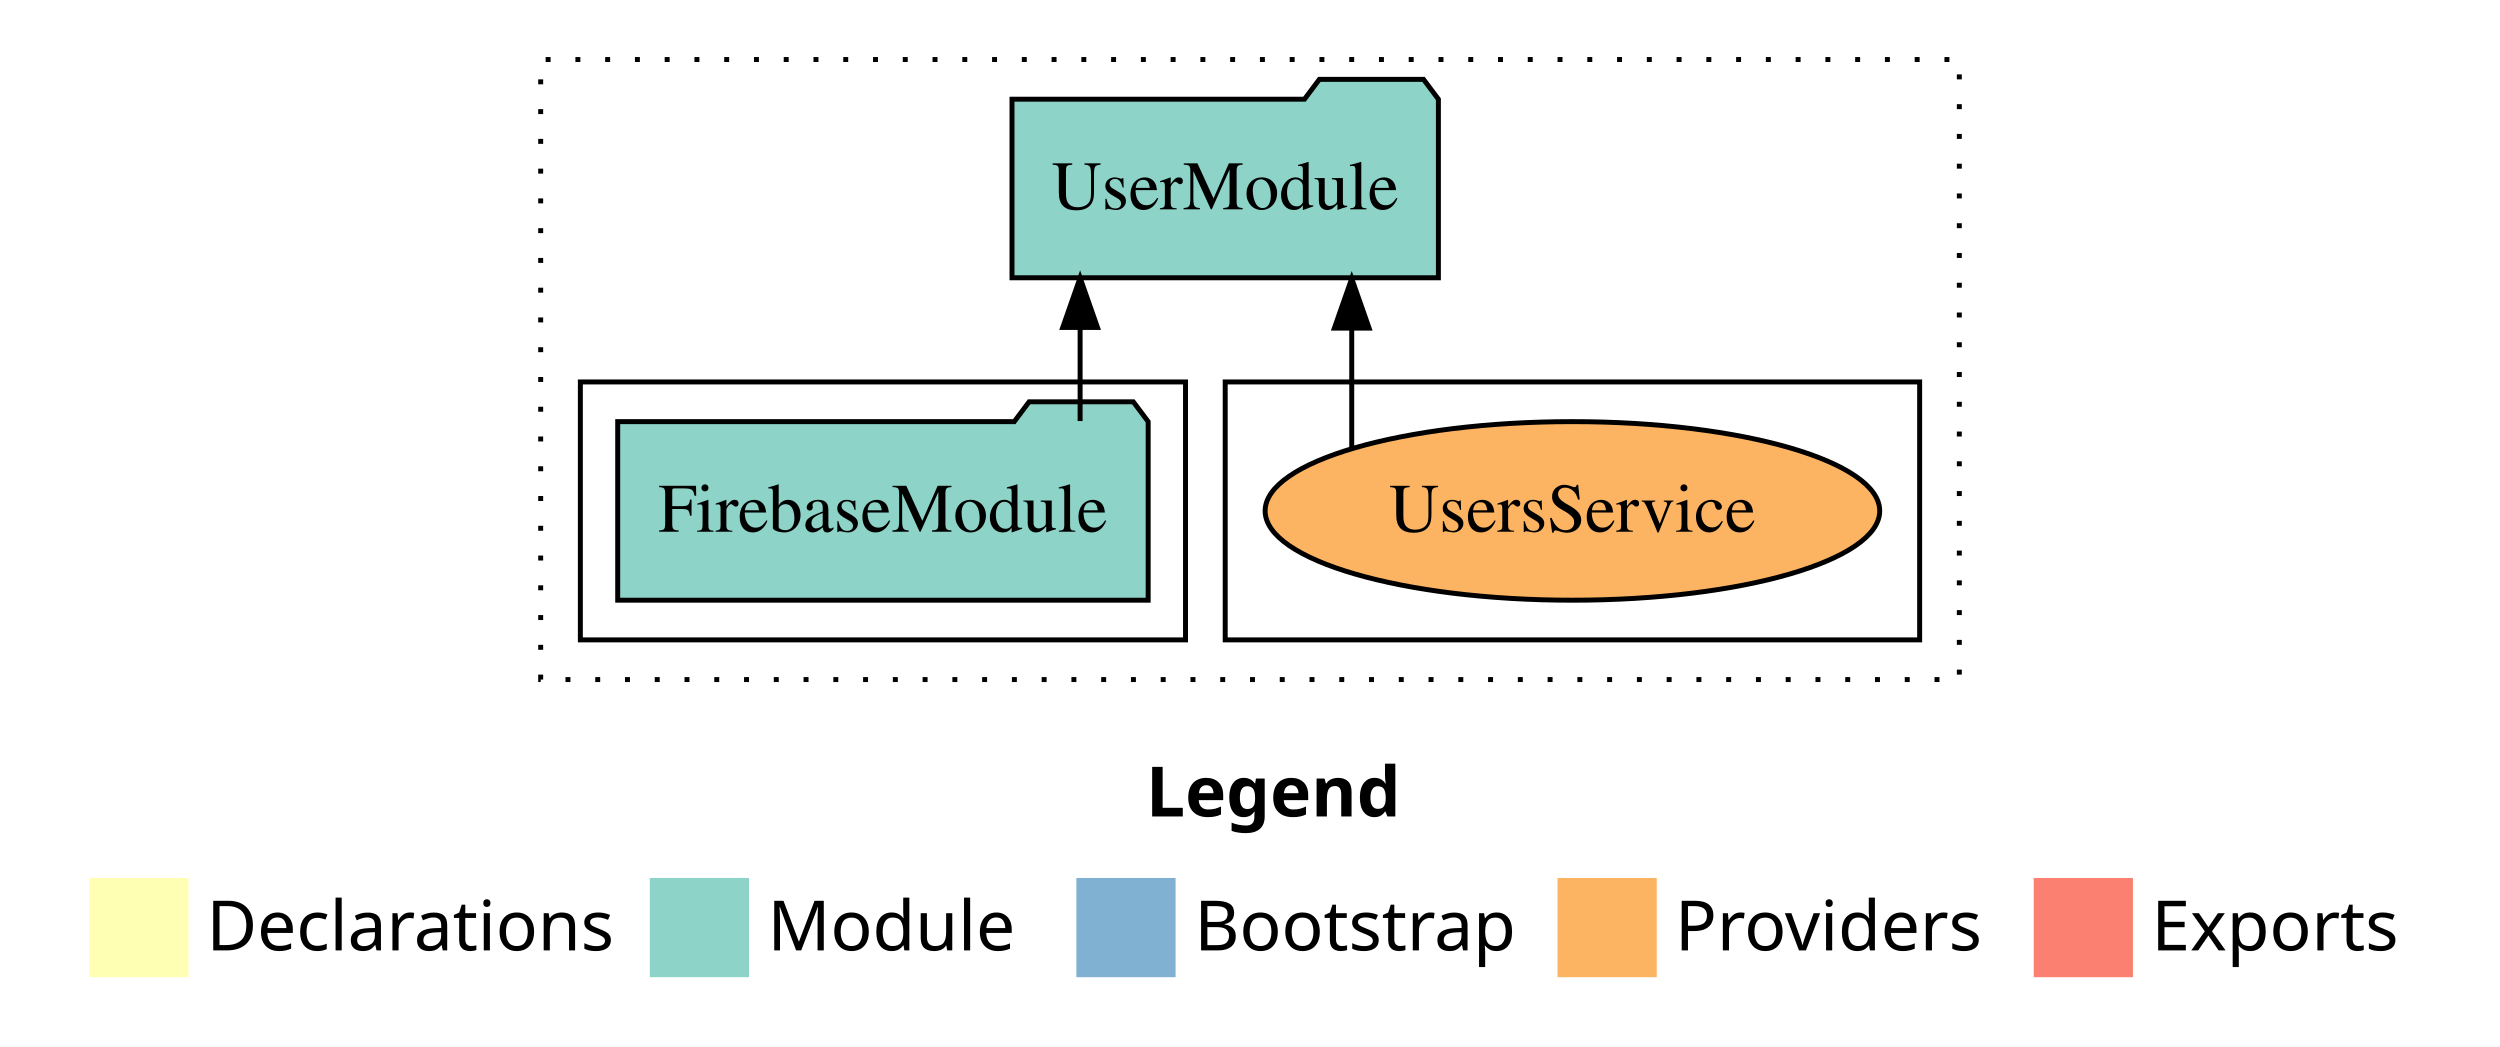
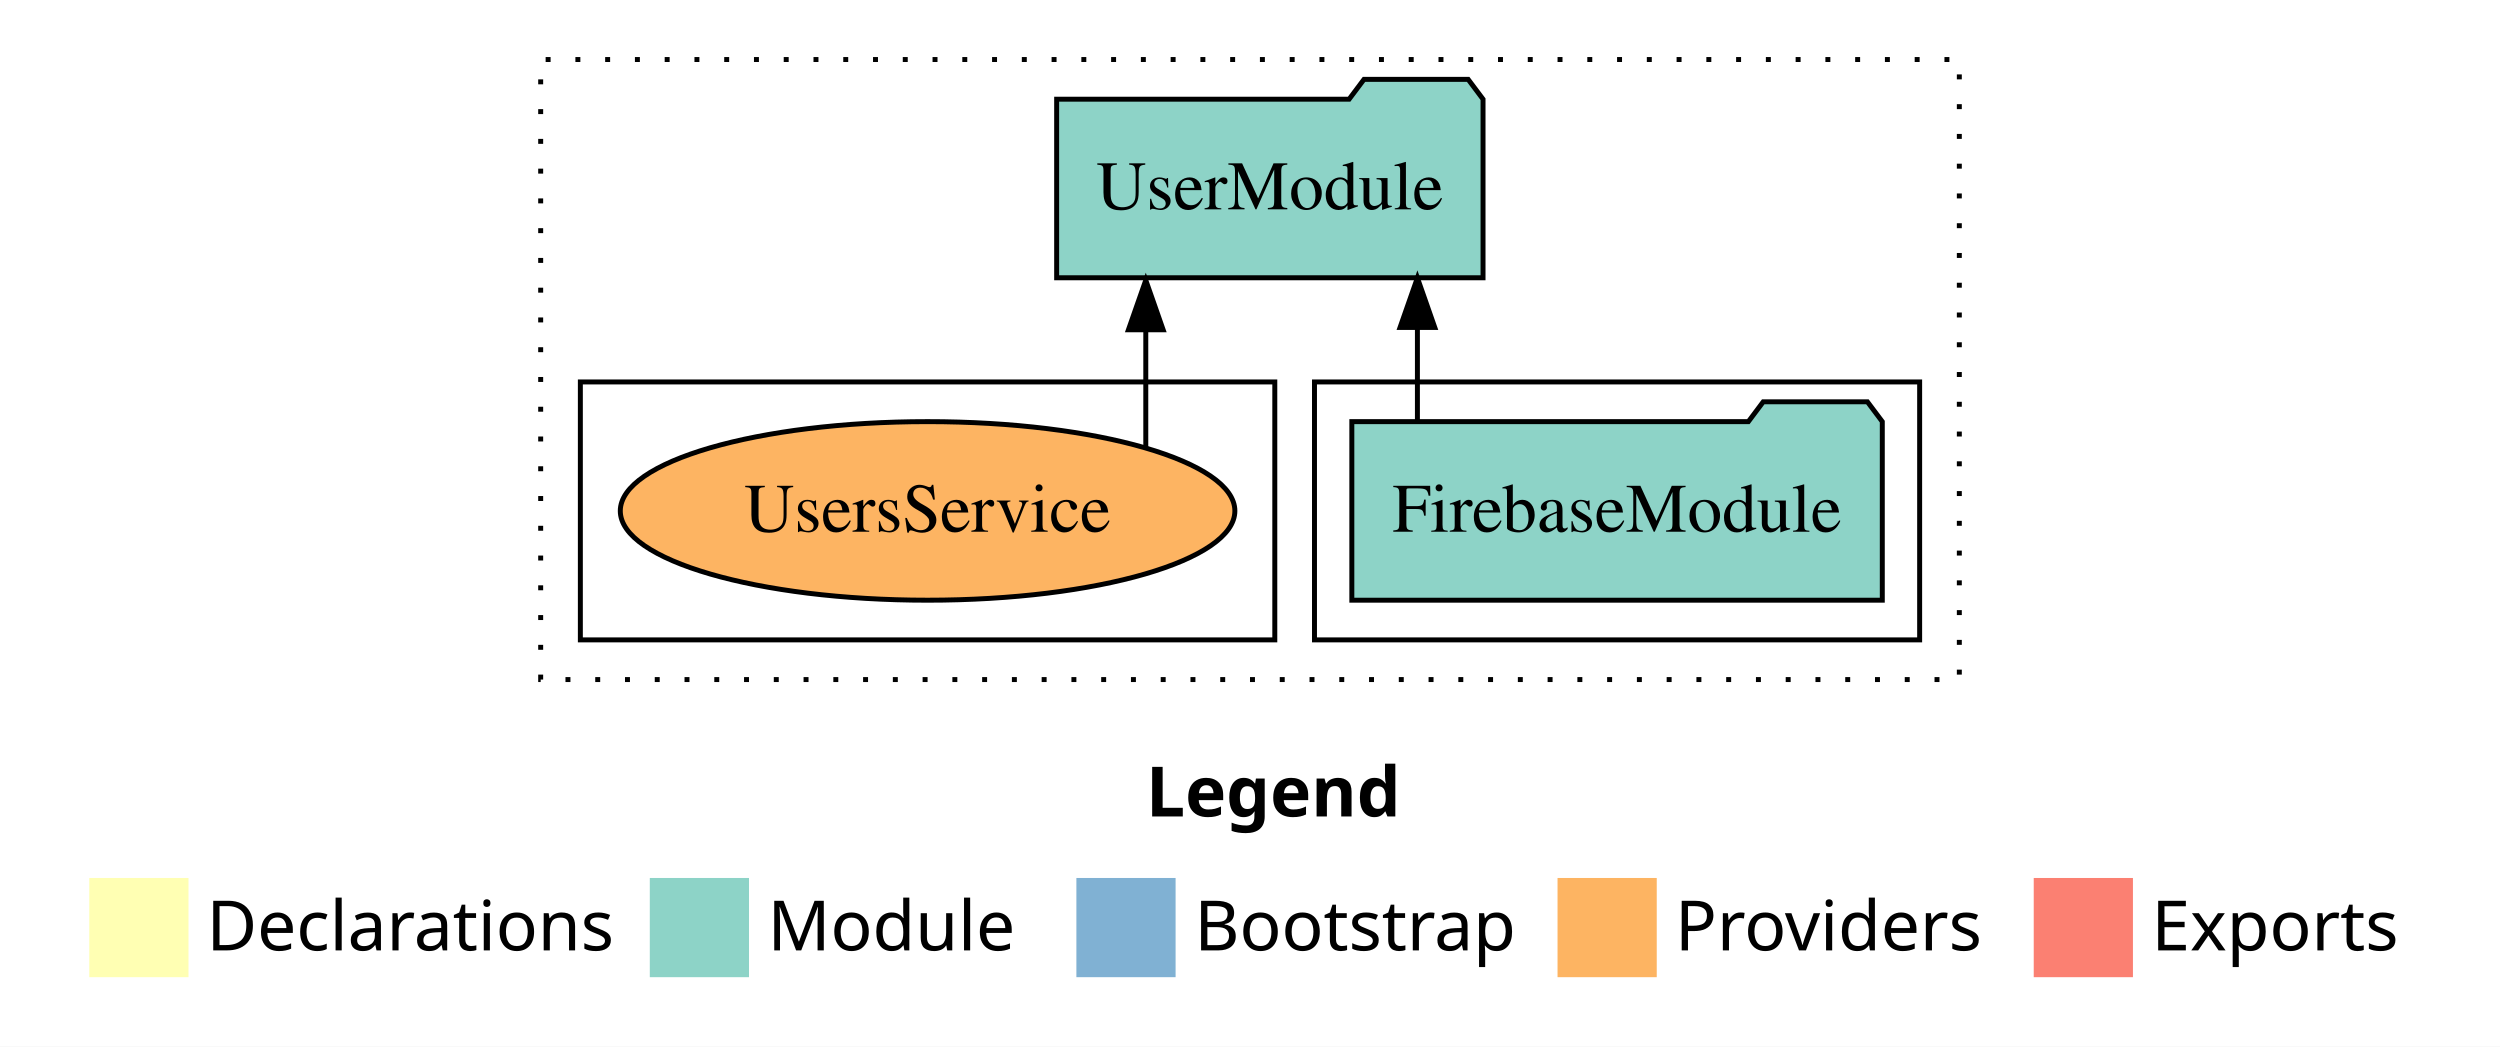
<svg xmlns="http://www.w3.org/2000/svg" width="504pt" height="211pt" viewBox="0.00 0.00 504.00 211.00">
  <g id="graph0" class="graph" transform="scale(1 1) rotate(0) translate(4 207)">
    <polygon fill="white" stroke="transparent" points="-4,4 -4,-207 500,-207 500,4 -4,4" />
    <text text-anchor="start" x="227.01" y="-42.4" font-family="Times-12" font-weight="bold" font-size="14.00">Legend</text>
    <polygon fill="#ffffb3" stroke="transparent" points="14,-10 14,-30 34,-30 34,-10 14,-10" />
    <text text-anchor="start" x="37.63" y="-15.4" font-family="Times-12" font-size="14.00">  Declarations</text>
    <polygon fill="#8dd3c7" stroke="transparent" points="127,-10 127,-30 147,-30 147,-10 127,-10" />
    <text text-anchor="start" x="150.73" y="-15.4" font-family="Times-12" font-size="14.00">  Module</text>
    <polygon fill="#80b1d3" stroke="transparent" points="213,-10 213,-30 233,-30 233,-10 213,-10" />
    <text text-anchor="start" x="236.78" y="-15.4" font-family="Times-12" font-size="14.00">  Bootstrap</text>
    <polygon fill="#fdb462" stroke="transparent" points="310,-10 310,-30 330,-30 330,-10 310,-10" />
    <text text-anchor="start" x="333.67" y="-15.4" font-family="Times-12" font-size="14.00">  Providers</text>
    <polygon fill="#fb8072" stroke="transparent" points="406,-10 406,-30 426,-30 426,-10 406,-10" />
    <text text-anchor="start" x="429.73" y="-15.4" font-family="Times-12" font-size="14.00">  Exports</text>
    <g id="clust1" class="cluster">
      <polygon fill="none" stroke="black" stroke-dasharray="1,5" points="105,-70 105,-195 391,-195 391,-70 105,-70" />
    </g>
+     <g id="clust3" class="cluster">
+       <polygon fill="none" stroke="black" points="261,-78 261,-130 383,-130 383,-78 261,-78" />
+     </g>
    <g id="clust6" class="cluster">
-       <polygon fill="none" stroke="black" points="243,-78 243,-130 383,-130 383,-78 243,-78" />
-     </g>
-     <g id="clust3" class="cluster">
-       <polygon fill="none" stroke="black" points="113,-78 113,-130 235,-130 235,-78 113,-78" />
+       <polygon fill="none" stroke="black" points="113,-78 113,-130 253,-130 253,-78 113,-78" />
    </g>
    <g id="node1" class="node">
-       <polygon fill="#8dd3c7" stroke="black" points="227.47,-122 224.47,-126 203.47,-126 200.47,-122 120.53,-122 120.53,-86 227.47,-86 227.47,-122" />
-       <text text-anchor="middle" x="174" y="-99.8" font-family="Times,serif" font-size="14.00">FirebaseModule</text>
+       <polygon fill="#8dd3c7" stroke="black" points="375.47,-122 372.47,-126 351.47,-126 348.47,-122 268.53,-122 268.53,-86 375.47,-86 375.47,-122" />
+       <text text-anchor="middle" x="322" y="-99.8" font-family="Times,serif" font-size="14.00">FirebaseModule</text>
    </g>
    <g id="node2" class="node">
-       <polygon fill="#8dd3c7" stroke="black" points="285.98,-187 282.98,-191 261.98,-191 258.98,-187 200.02,-187 200.02,-151 285.98,-151 285.98,-187" />
-       <text text-anchor="middle" x="243" y="-164.8" font-family="Times,serif" font-size="14.00">UserModule</text>
+       <polygon fill="#8dd3c7" stroke="black" points="294.98,-187 291.98,-191 270.98,-191 267.98,-187 209.02,-187 209.02,-151 294.98,-151 294.98,-187" />
+       <text text-anchor="middle" x="252" y="-164.8" font-family="Times,serif" font-size="14.00">UserModule</text>
    </g>
    <g id="edge1" class="edge">
-       <path fill="none" stroke="black" d="M213.75,-122.11C213.75,-122.11 213.75,-140.99 213.75,-140.99" />
-       <polygon fill="black" stroke="black" points="210.25,-140.99 213.75,-150.99 217.25,-140.99 210.25,-140.99" />
+       <path fill="none" stroke="black" d="M281.75,-122.11C281.75,-122.11 281.75,-140.99 281.75,-140.99" />
+       <polygon fill="black" stroke="black" points="278.25,-140.99 281.75,-150.99 285.25,-140.99 278.25,-140.99" />
    </g>
    <g id="node3" class="node">
-       <ellipse fill="#fdb462" stroke="black" cx="313" cy="-104" rx="61.95" ry="18" />
-       <text text-anchor="middle" x="313" y="-99.8" font-family="Times,serif" font-size="14.00">UsersService</text>
+       <ellipse fill="#fdb462" stroke="black" cx="183" cy="-104" rx="61.95" ry="18" />
+       <text text-anchor="middle" x="183" y="-99.8" font-family="Times,serif" font-size="14.00">UsersService</text>
    </g>
    <g id="edge2" class="edge">
-       <path fill="none" stroke="black" d="M268.51,-116.53C268.51,-116.53 268.51,-140.85 268.51,-140.85" />
-       <polygon fill="black" stroke="black" points="265.01,-140.85 268.51,-150.85 272.01,-140.85 265.01,-140.85" />
+       <path fill="none" stroke="black" d="M226.99,-116.84C226.99,-116.84 226.99,-140.52 226.99,-140.52" />
+       <polygon fill="black" stroke="black" points="223.49,-140.52 226.99,-150.52 230.49,-140.52 223.49,-140.52" />
    </g>
  </g>
</svg>
